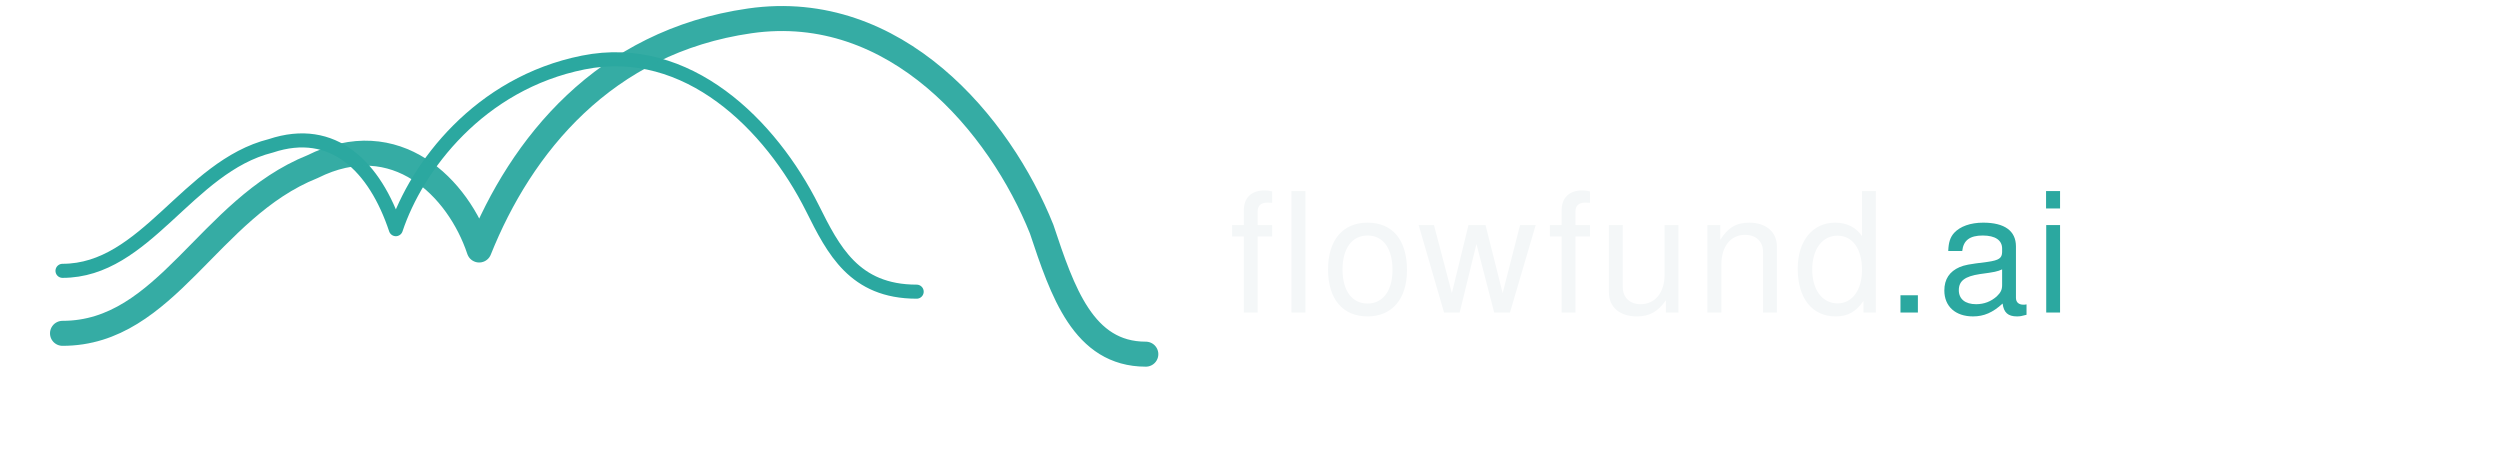
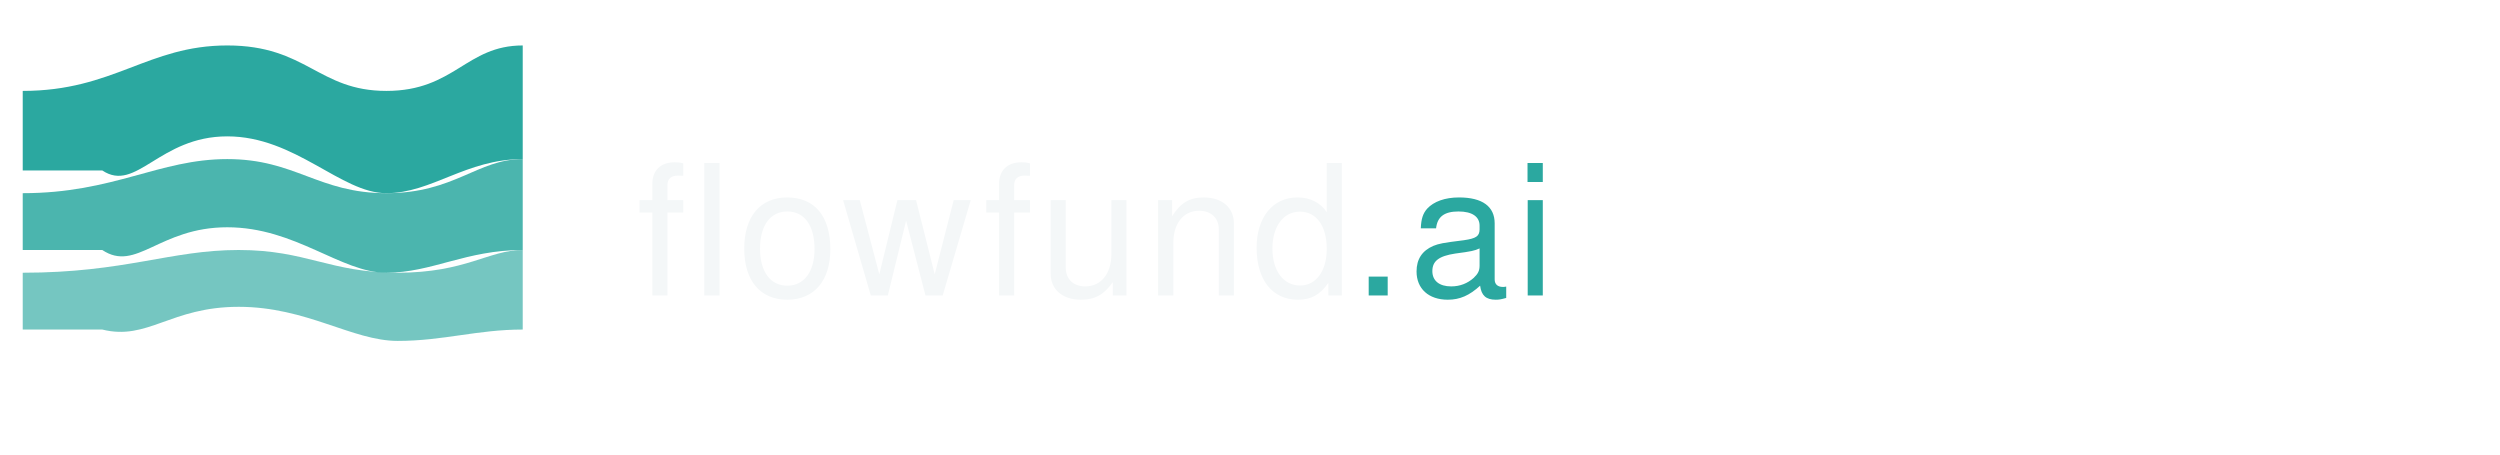
- <svg xmlns="http://www.w3.org/2000/svg" viewBox="0 0 240 44" role="img" aria-label="flowfund.ai">
-   <g fill="none" stroke="#2BA8A0" stroke-linecap="round" stroke-linejoin="round">
-     <path stroke-width="1.35" d="M6 26 C14 26 18 16 26 14 C32 12 36 16 38 22 C40 16 46 8 56 6 C66 4 74 12 78 20 C80 24 82 28 88 28" />
-     <path stroke-width="2.4" opacity="0.95" d="M6 32 C16 32 20 20 30 16 C38 12 44 18 46 24 C50 14 58 4 72 2 C86 0 96 12 100 22 C102 28 104 34 110 34" />
+ <svg xmlns="http://www.w3.org/2000/svg" viewBox="0 0 220 40" role="img" aria-label="flowfund.ai">
+   <g transform="translate(0,4)">
+     <path fill="#2BA8A0" d="M2 4 C10 4 13 0 20 0 S28 4 34 4 S41 0 46 0 L46 10 C41 10 38 13 34 13 S26 8 20 8 S12 13 9 11 L2 11 Z" />
+     <path fill="#2BA8A0" opacity="0.85" d="M2 13 C10 13 14 10 20 10 S28 13 34 13 S42 10 46 10 L46 18 C41 18 38 20 34 20 S26 16 20 16 S12 20 9 18 L2 18 Z" />
+     <path fill="#2BA8A0" opacity="0.65" d="M2 20 C11 20 15 18 21 18 S29 20 35 20 S43 18 46 18 L46 25 C42 25 39 26 35 26 S27 23 21 23 S13 26 9 25 L2 25 Z" />
  </g>
-   <text x="118" y="30" fill="#F4F7F8" font-family="'Outfit', 'Helvetica Neue', Helvetica, Arial, sans-serif" font-size="16" font-weight="500" letter-spacing="0.03em">flowfund<tspan fill="#2BA8A0" font-weight="400">.ai</tspan>
+   <text x="56" y="26" fill="#F4F7F8" font-family="'Outfit', 'Helvetica Neue', Helvetica, Arial, sans-serif" font-size="16" font-weight="500" letter-spacing="0.03em">flowfund<tspan fill="#2BA8A0" font-weight="400">.ai</tspan>
  </text>
</svg>
